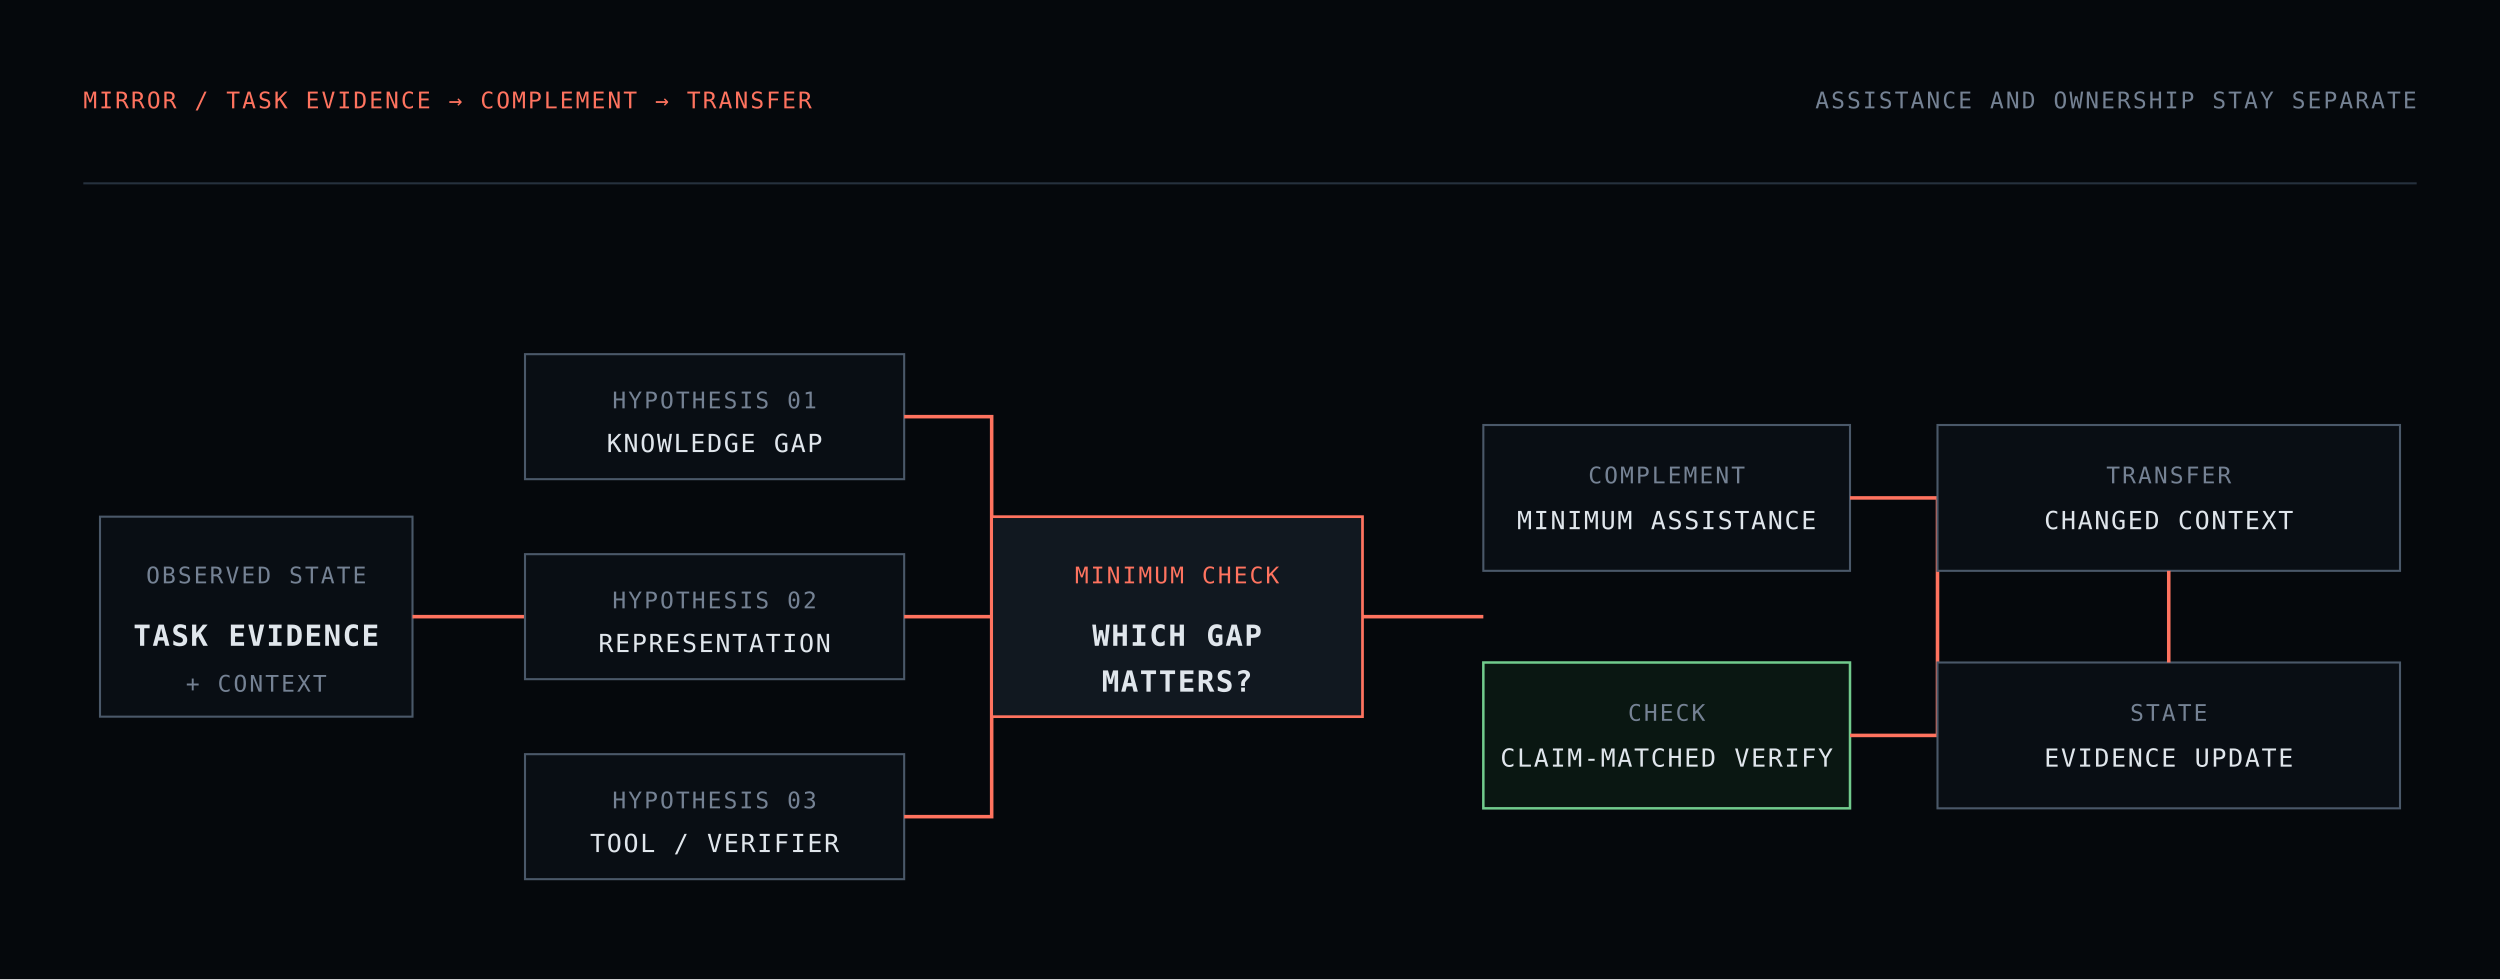
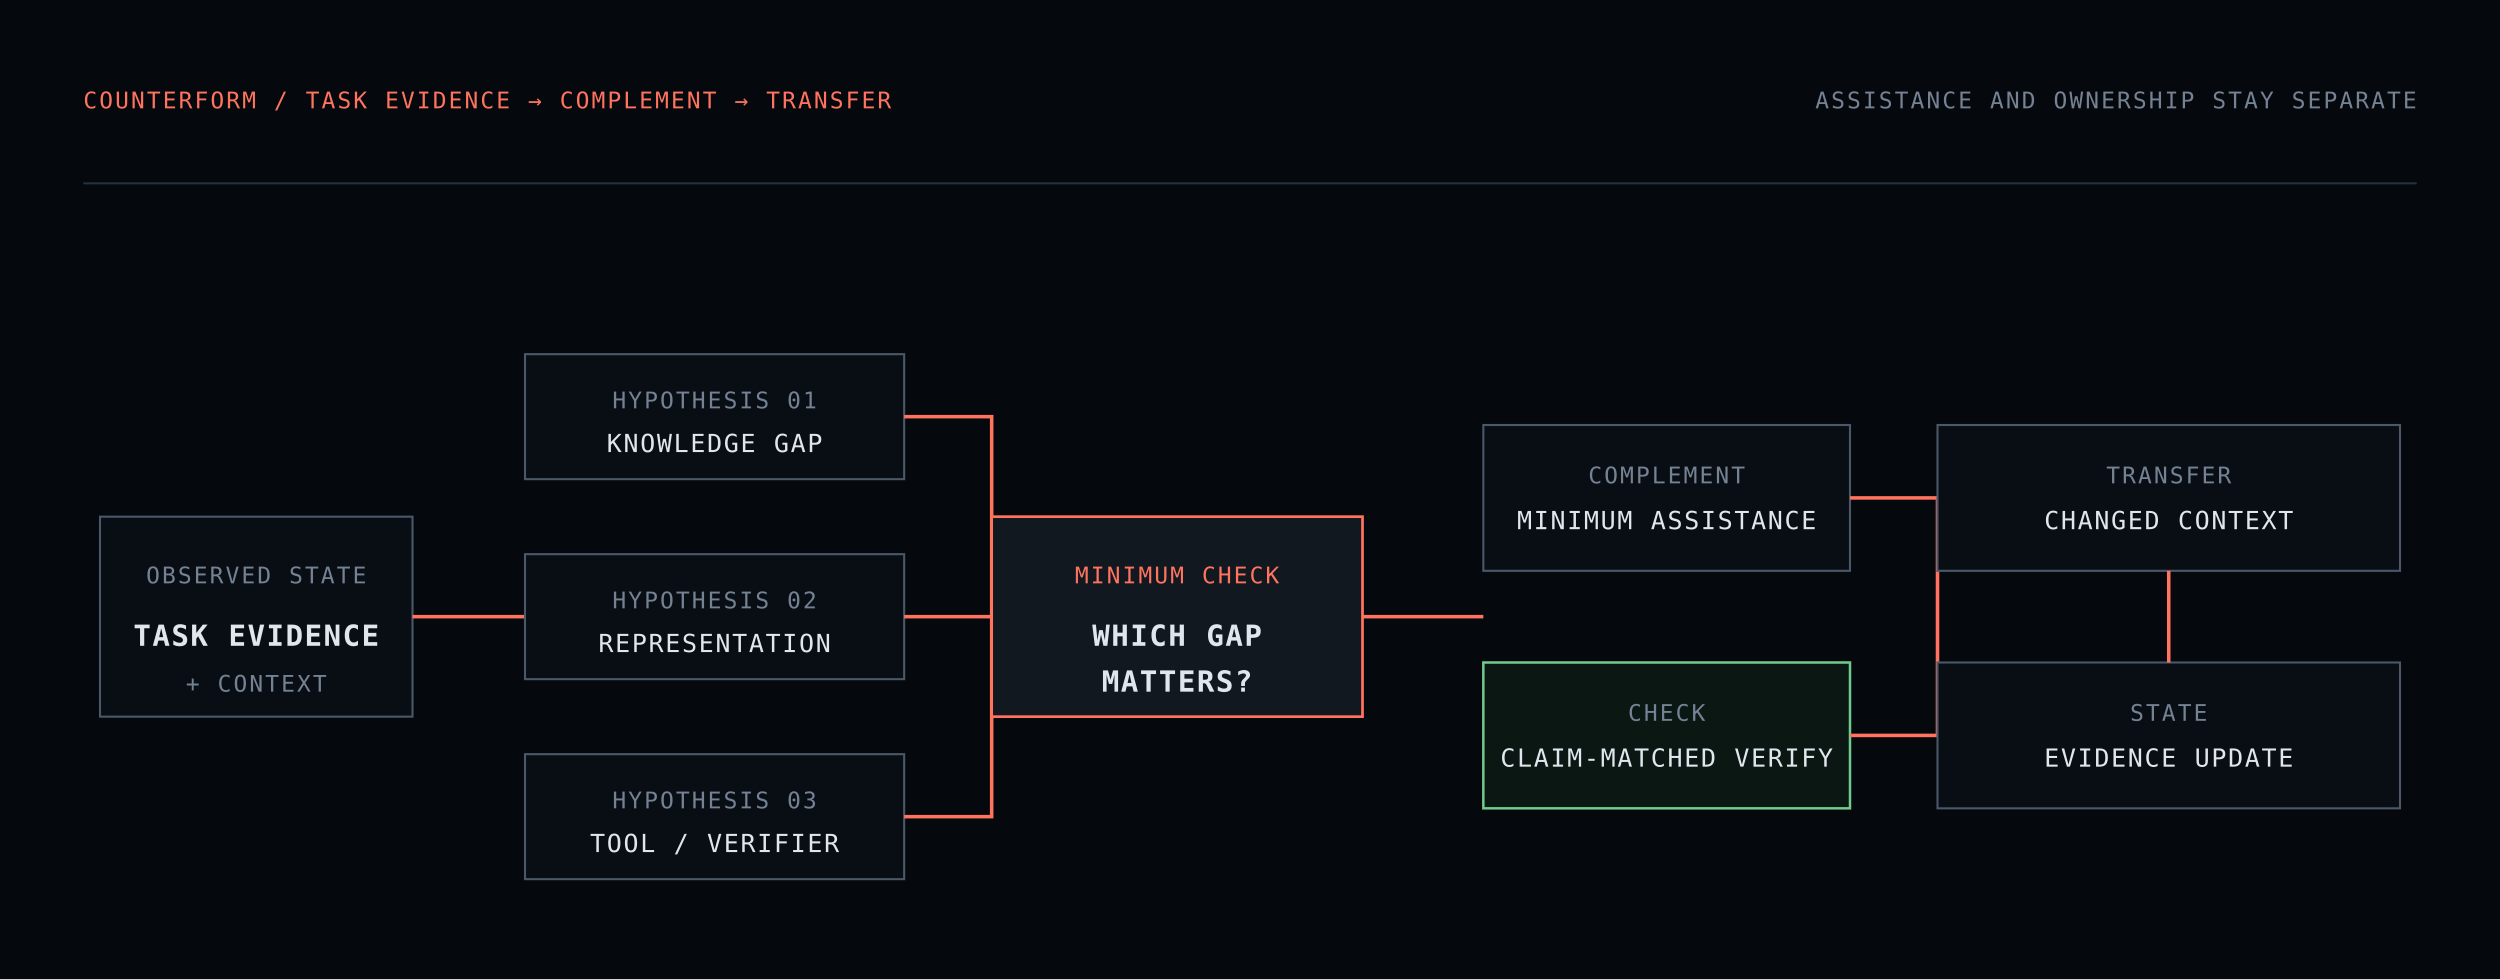
<svg xmlns="http://www.w3.org/2000/svg" viewBox="0 0 1200 470" role="img" aria-labelledby="title desc">
  <defs>
    <style>
      .bg{fill:#05080c}.rule{fill:none;stroke:#26313e;stroke-width:1}.route{fill:none;stroke:#ff735f;stroke-width:1.7}.box{fill:#090e14;stroke:#4a5869;stroke-width:1}.core{fill:#111820;stroke:#ff735f;stroke-width:1.3}.good{fill:#0a1712;stroke:#71cb8d;stroke-width:1.2}.txt{fill:#e0e6ec}.dim{fill:#758294}.accent{fill:#ff735f}.mono{font-family:Consolas,Menlo,monospace}.tiny{font-size:11px;letter-spacing:1px}.small{font-size:12px;letter-spacing:.8px}.label{font-size:14px;font-weight:700;letter-spacing:.7px}
    </style>
  </defs>
  <rect width="1200" height="470" class="bg" />
  <path d="M40 88H1160" class="rule" />
-   <text x="40" y="52" class="mono accent tiny">MIRROR / TASK EVIDENCE → COMPLEMENT → TRANSFER</text>
+   <text x="40" y="52" class="mono accent tiny">COUNTERFORM / TASK EVIDENCE → COMPLEMENT → TRANSFER</text>
  <text x="1160" y="52" text-anchor="end" class="mono dim tiny">ASSISTANCE AND OWNERSHIP STAY SEPARATE</text>
  <rect x="48" y="248" width="150" height="96" class="box" />
  <text x="123" y="280" text-anchor="middle" class="mono dim tiny">OBSERVED STATE</text>
  <text x="123" y="310" text-anchor="middle" class="mono txt label">TASK EVIDENCE</text>
  <text x="123" y="332" text-anchor="middle" class="mono dim tiny">+ CONTEXT</text>
  <path d="M198 296H252" class="route" />
  <rect x="252" y="170" width="182" height="60" class="box" />
  <rect x="252" y="266" width="182" height="60" class="box" />
  <rect x="252" y="362" width="182" height="60" class="box" />
  <text x="343" y="196" text-anchor="middle" class="mono dim tiny">HYPOTHESIS 01</text>
  <text x="343" y="217" text-anchor="middle" class="mono txt small">KNOWLEDGE GAP</text>
  <text x="343" y="292" text-anchor="middle" class="mono dim tiny">HYPOTHESIS 02</text>
  <text x="343" y="313" text-anchor="middle" class="mono txt small">REPRESENTATION</text>
  <text x="343" y="388" text-anchor="middle" class="mono dim tiny">HYPOTHESIS 03</text>
  <text x="343" y="409" text-anchor="middle" class="mono txt small">TOOL / VERIFIER</text>
  <path d="M434 200H476V296M434 296H476M434 392H476V296" class="route" />
  <rect x="476" y="248" width="178" height="96" class="core" />
  <text x="565" y="280" text-anchor="middle" class="mono accent tiny">MINIMUM CHECK</text>
  <text x="565" y="310" text-anchor="middle" class="mono txt label">WHICH GAP</text>
  <text x="565" y="332" text-anchor="middle" class="mono txt label">MATTERS?</text>
  <path d="M654 296H712" class="route" />
  <rect x="712" y="204" width="176" height="70" class="box" />
  <rect x="712" y="318" width="176" height="70" class="good" />
  <text x="800" y="232" text-anchor="middle" class="mono dim tiny">COMPLEMENT</text>
  <text x="800" y="254" text-anchor="middle" class="mono txt small">MINIMUM ASSISTANCE</text>
  <text x="800" y="346" text-anchor="middle" class="mono dim tiny">CHECK</text>
  <text x="800" y="368" text-anchor="middle" class="mono txt small">CLAIM-MATCHED VERIFY</text>
  <path d="M888 239H930V296M888 353H930V296" class="route" />
  <rect x="930" y="204" width="222" height="70" class="box" />
  <rect x="930" y="318" width="222" height="70" class="box" />
  <text x="1041" y="232" text-anchor="middle" class="mono dim tiny">TRANSFER</text>
  <text x="1041" y="254" text-anchor="middle" class="mono txt small">CHANGED CONTEXT</text>
  <text x="1041" y="346" text-anchor="middle" class="mono dim tiny">STATE</text>
  <text x="1041" y="368" text-anchor="middle" class="mono txt small">EVIDENCE UPDATE</text>
  <path d="M1041 274V318" class="route" />
</svg>
